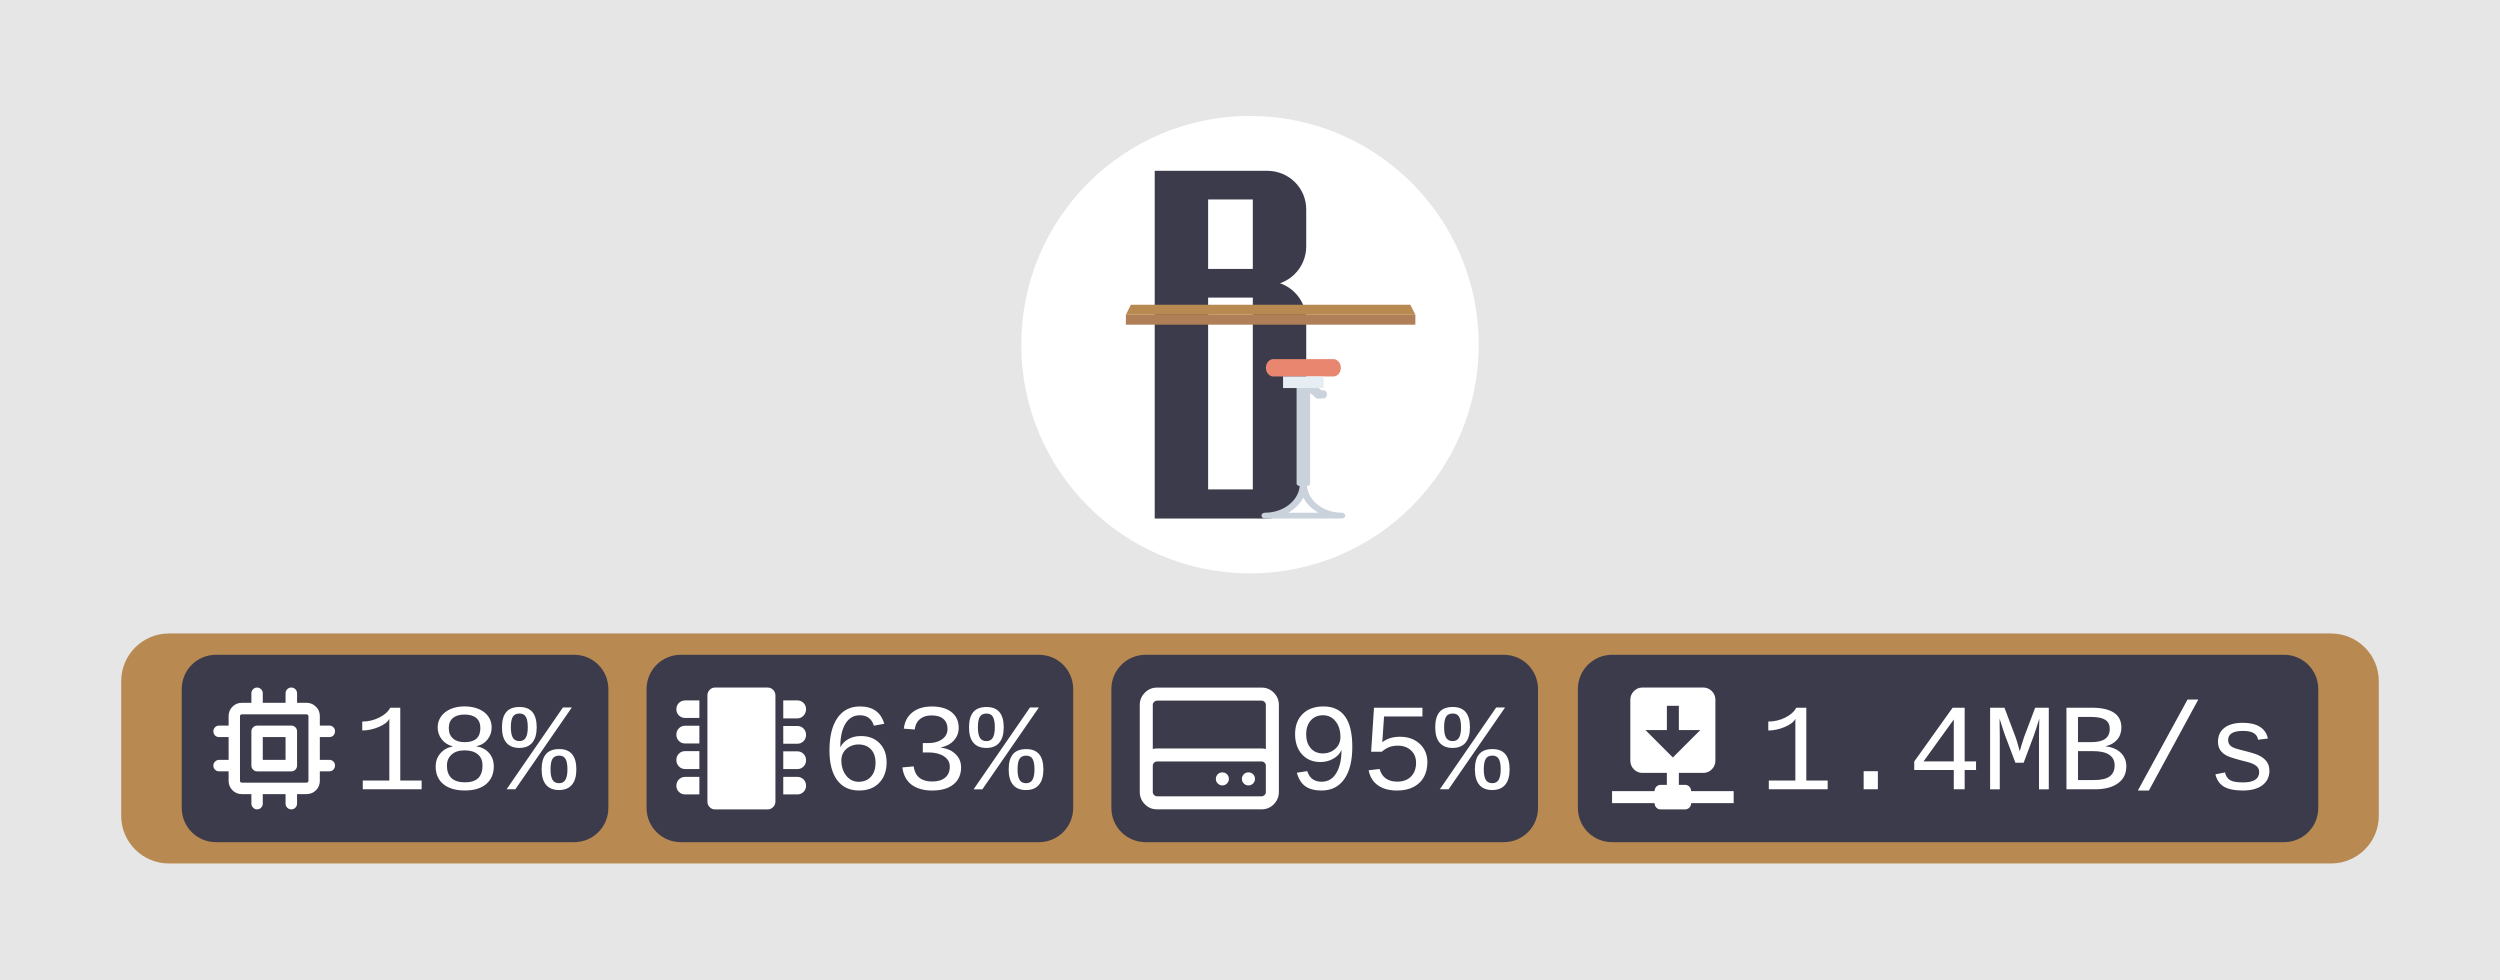
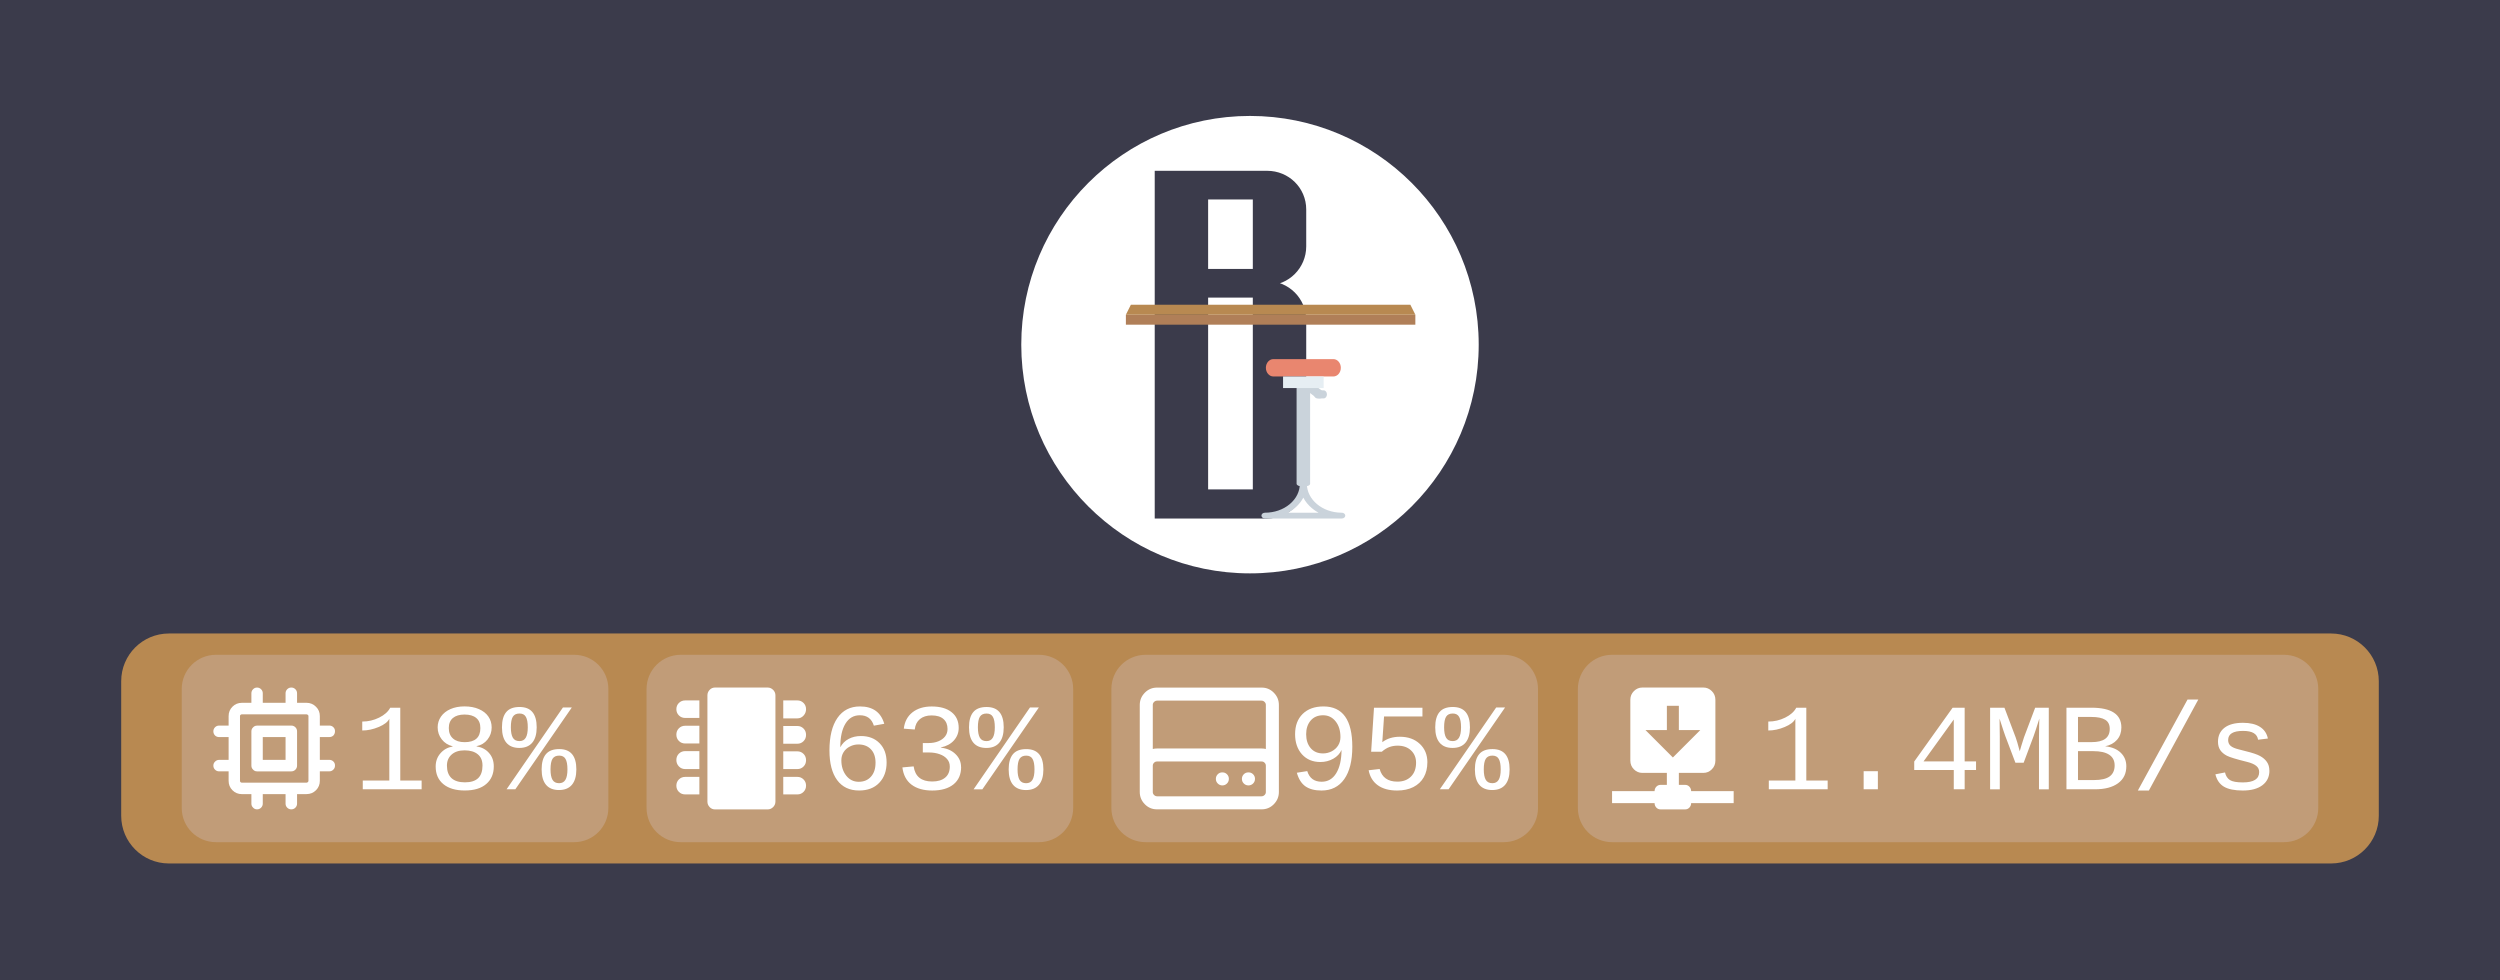
<svg xmlns="http://www.w3.org/2000/svg" width="485" height="190" viewBox="0 0 128.323 50.271" version="1.1" id="svg1" xml:space="preserve">
  <defs id="defs1">
    <rect x="114.104" y="51.25" width="539.577" height="635.308" id="rect15" />
  </defs>
  <g id="layer1" transform="translate(-48.09504,-84.64119)">
-     <rect style="opacity:1;fill:#e6e6e6;fill-opacity:1;fill-rule:evenodd;stroke:#3b3b4b;stroke-width:0.299;stroke-dasharray:none;stroke-opacity:1" id="rect4" width="133.028" height="55.858" x="45.424" y="81.462" />
+     <rect style="opacity:1;fill:#3b3b4b;fill-opacity:1;fill-rule:evenodd;stroke:#3b3b4b;stroke-width:0.299;stroke-dasharray:none;stroke-opacity:1" id="rect4" width="133.028" height="55.858" x="45.424" y="81.462" />
    <g id="g8" transform="translate(0,2.202141)">
      <circle style="fill:#ffffff;fill-opacity:1;fill-rule:evenodd;stroke-width:0.354" id="path7" cx="112.256" cy="100.13" r="11.74" />
      <g id="g1" transform="matrix(0.04002785,0,0,0.04002785,103.3239,89.88272)">
        <path style="font-size:192px;line-height:0.7;font-family:TALERO;-inkscape-font-specification:'TALERO, Normal';white-space:pre;fill:#3b3b4b;fill-rule:evenodd;stroke:#3b3b4b;stroke-width:2.135" d="m 162.104,116.146 h -24 V 20.146 h 24 z m 0,48 h -24 V 128.05 h 24 z m -24,-156.096 h -24 V 176.05 h 24 24 5.952 c 9.984,0 18.048,-7.872 18.048,-17.856 v -18.048 c 0,-9.984 -8.064,-18.048 -18.048,-18.048 h -6.144 6.144 c 9.984,0 18.048,-8.064 18.048,-18.048 V 26.098 c 0,-9.984 -8.064,-18.048 -18.048,-18.048 h -5.952 z" id="text15" transform="matrix(2.620681,0,0,-2.620681,-195.2575,497.2337)" aria-label="B" />
        <path style="fill:#cad3db;stroke-width:0.643" d="m 291.581,438.087 c -4.788,0 -8.674,-1.664 -8.674,-3.714 V 311.668 c 0,-2.054 3.886,-3.714 8.674,-3.714 4.788,0 8.674,1.66 8.674,3.714 v 122.706 c 0,2.05 -3.886,3.713 -8.674,3.713" id="path5" />
        <path style="fill:#cad3db;stroke-width:0.674" d="m 312.094,324.932 c -1.751,0 -3.501,-0.507 -4.834,-1.515 L 293.585,313.07 c -2.674,-2.023 -2.674,-5.292 0,-7.315 2.674,-2.023 6.995,-2.023 9.668,0 l 13.675,10.346 c 2.674,2.023 2.674,5.292 0,7.315 -1.334,1.009 -3.084,1.515 -4.834,1.515" id="path8" />
        <path style="fill:#cad3db;stroke-width:0.524" d="m 317.685,324.932 h -8.286 c -2.287,0 -4.143,-2.318 -4.143,-5.173 0,-2.856 1.856,-5.173 4.143,-5.173 h 8.286 c 2.287,0 4.143,2.318 4.143,5.173 0,2.856 -1.856,5.173 -4.143,5.173" id="path9" />
        <path style="fill:#cad3db;stroke-width:0.462" d="m 291.522,452.201 c -4.185,7.888 -11.027,14.587 -19.58,19.307 h 39.07 c -2.926,-1.615 -5.677,-3.483 -8.208,-5.585 -4.839,-4.007 -8.634,-8.656 -11.282,-13.721 z m 49.348,26.734 -97.885,-0.003 c -0.228,0.003 -0.461,0.003 -0.686,0.003 -2.478,0 -4.481,-1.664 -4.481,-3.714 0,-2.05 2.003,-3.714 4.481,-3.714 v -0.003 h 0.01 c 12.008,0 23.271,-3.873 31.713,-10.907 8.437,-7.03 13.083,-16.399 13.083,-26.385 0,-2.05 2.003,-3.714 4.481,-3.714 2.473,0 4.481,1.664 4.481,3.714 v 0.122 0.037 c 0,20.305 19.759,36.853 44.178,37.132 h 0.627 c 2.473,0 4.481,1.664 4.481,3.714 0,2.05 -2.007,3.714 -4.481,3.714 v 0.004 z" id="path10" />
        <path style="fill:#e9866f;stroke-width:0.391" d="m 330.034,296.812 h -76.902 c -5.309,0 -9.613,-4.987 -9.613,-11.141 0,-6.154 4.303,-11.141 9.613,-11.141 h 76.902 c 5.309,0 9.613,4.987 9.613,11.141 0,6.154 -4.303,11.141 -9.613,11.141" id="path11" />
        <polygon style="fill:#e6eef3" points="229.514,66.015 229.514,101.325 282.479,101.325 282.479,66.015 " id="polygon14" transform="matrix(0.9825456,0,0,0.4206724,40.04949,269.0411)" />
        <path d="M 428.8,217.6 H 70.4 64 v 12.8 h 371.2 v -12.8 z" style="fill:#b07f58;fill-opacity:1;fill-rule:evenodd;stroke-width:0.845" id="path3" />
        <path id="path4" style="fill:#b88951;fill-opacity:1;fill-rule:evenodd;stroke-width:0.83" d="M 70.4,204.8 64,217.6 h 6.4 358.4 6.4 l -6.4,-12.8 z" />
      </g>
      <rect style="fill:#b88951;fill-opacity:1;fill-rule:evenodd;stroke-width:0.377" id="rect1" width="115.881" height="11.804" x="54.316" y="114.956" ry="2.448" />
-       <path id="rect2" style="fill:#3b3b4b;fill-rule:evenodd;stroke-width:0.64" d="m 59.181,116.049 h 18.383 c 0.974,0 1.758,0.784 1.758,1.758 v 6.102 c 0,0.974 -0.784,1.758 -1.758,1.758 H 59.181 c -0.974,0 -1.758,-0.784 -1.758,-1.758 v -6.102 c 0,-0.974 0.784,-1.758 1.758,-1.758 z" />
-       <path id="rect2-2" style="fill:#3b3b4b;fill-rule:evenodd;stroke-width:0.64" d="m 83.04,116.049 h 18.383 c 0.974,0 1.758,0.784 1.758,1.758 v 6.102 c 0,0.974 -0.784,1.758 -1.758,1.758 H 83.04 c -0.974,0 -1.758,-0.784 -1.758,-1.758 v -6.102 c 0,-0.974 0.784,-1.758 1.758,-1.758 z" />
-       <path id="rect2-9" style="fill:#3b3b4b;fill-rule:evenodd;stroke-width:0.64" d="m 106.899,116.049 h 18.383 c 0.974,0 1.758,0.784 1.758,1.758 v 6.102 c 0,0.974 -0.784,1.758 -1.758,1.758 h -18.383 c -0.974,0 -1.758,-0.784 -1.758,-1.758 v -6.102 c 0,-0.974 0.784,-1.758 1.758,-1.758 z" />
-       <path id="rect2-24" style="fill:#3b3b4b;fill-rule:evenodd;stroke-width:0.843" d="m 130.844,116.049 h 34.488 c 0.974,0 1.758,0.784 1.758,1.758 v 6.102 c 0,0.974 -0.784,1.758 -1.758,1.758 h -34.488 c -0.974,0 -1.758,-0.784 -1.758,-1.758 v -6.102 c 0,-0.974 0.784,-1.758 1.758,-1.758 z" />
+       <path id="rect2" style="fill:#c19c78;fill-rule:evenodd;stroke-width:0.64;fill-opacity:1" d="m 59.181,116.049 h 18.383 c 0.974,0 1.758,0.784 1.758,1.758 v 6.102 c 0,0.974 -0.784,1.758 -1.758,1.758 H 59.181 c -0.974,0 -1.758,-0.784 -1.758,-1.758 v -6.102 c 0,-0.974 0.784,-1.758 1.758,-1.758 z" />
+       <path id="rect2-2" style="fill:#c19c78;fill-rule:evenodd;stroke-width:0.64;fill-opacity:1" d="m 83.04,116.049 h 18.383 c 0.974,0 1.758,0.784 1.758,1.758 v 6.102 c 0,0.974 -0.784,1.758 -1.758,1.758 H 83.04 c -0.974,0 -1.758,-0.784 -1.758,-1.758 v -6.102 c 0,-0.974 0.784,-1.758 1.758,-1.758 z" />
+       <path id="rect2-9" style="fill:#c19c78;fill-rule:evenodd;stroke-width:0.64;fill-opacity:1" d="m 106.899,116.049 h 18.383 c 0.974,0 1.758,0.784 1.758,1.758 v 6.102 c 0,0.974 -0.784,1.758 -1.758,1.758 h -18.383 c -0.974,0 -1.758,-0.784 -1.758,-1.758 v -6.102 c 0,-0.974 0.784,-1.758 1.758,-1.758 z" />
+       <path id="rect2-24" style="fill:#c19c78;fill-rule:evenodd;stroke-width:0.843;fill-opacity:1" d="m 130.844,116.049 h 34.488 c 0.974,0 1.758,0.784 1.758,1.758 v 6.102 c 0,0.974 -0.784,1.758 -1.758,1.758 h -34.488 c -0.974,0 -1.758,-0.784 -1.758,-1.758 v -6.102 c 0,-0.974 0.784,-1.758 1.758,-1.758 z" />
      <g id="g7" transform="translate(-0.04639478)">
-         <path style="font-size:10.416px;line-height:0.7;font-family:'Cousine Nerd Font Mono';-inkscape-font-specification:'Cousine Nerd Font Mono, Normal';fill:#ffffff;fill-rule:evenodd;stroke-width:0.13" d="m 61.629,118.025 v 0.488 h 1.17 v -0.488 q 0,-0.122 0.086,-0.209 0.086,-0.086 0.209,-0.086 0.122,0 0.209,0.086 0.086,0.086 0.086,0.209 v 0.488 h 0.483 q 0.285,0 0.488,0.203 0.198,0.193 0.198,0.478 v 0.488 h 0.488 q 0.122,0 0.209,0.086 0.086,0.086 0.081,0.209 0,0.122 -0.081,0.214 -0.086,0.081 -0.209,0.081 h -0.488 v 1.17 h 0.488 q 0.122,0 0.209,0.086 0.086,0.086 0.081,0.209 0,0.122 -0.081,0.203 -0.086,0.091 -0.209,0.091 h -0.488 v 0.488 q 0,0.285 -0.198,0.483 -0.198,0.198 -0.488,0.198 H 63.389 v 0.488 q 0,0.122 -0.086,0.209 -0.086,0.086 -0.209,0.086 -0.122,0 -0.209,-0.086 -0.086,-0.086 -0.086,-0.209 v -0.488 h -1.17 v 0.488 q 0,0.122 -0.086,0.209 -0.086,0.086 -0.209,0.086 -0.122,0 -0.203,-0.091 -0.086,-0.081 -0.086,-0.203 v -0.488 h -0.488 q -0.285,0 -0.483,-0.198 -0.198,-0.198 -0.198,-0.483 v -0.488 h -0.488 q -0.122,0 -0.209,-0.086 -0.086,-0.086 -0.086,-0.209 0,-0.122 0.086,-0.203 0.086,-0.091 0.209,-0.091 h 0.488 v -1.17 h -0.488 q -0.122,0 -0.209,-0.081 -0.086,-0.091 -0.086,-0.214 0,-0.122 0.086,-0.209 0.086,-0.086 0.209,-0.086 h 0.488 v -0.488 q 0,-0.285 0.198,-0.483 0.198,-0.198 0.483,-0.198 h 0.488 v -0.488 q 0,-0.122 0.086,-0.209 0.086,-0.086 0.203,-0.086 0.122,0 0.209,0.086 0.086,0.086 0.086,0.209 z m 2.243,4.588 q 0.041,0 0.071,-0.03 0.031,-0.03 0.031,-0.061 v -3.326 q 0,-0.041 -0.031,-0.061 -0.031,-0.03 -0.071,-0.03 h -3.316 q -0.041,0 -0.071,0.03 -0.031,0.03 -0.025,0.061 v 3.326 q 0,0.041 0.025,0.061 0.031,0.03 0.071,0.03 z m -2.538,-2.93 h 1.76 q 0.122,0 0.209,0.086 0.086,0.086 0.086,0.209 v 1.76 q 0,0.122 -0.086,0.209 -0.086,0.086 -0.209,0.086 h -1.76 q -0.122,0 -0.203,-0.091 -0.086,-0.081 -0.086,-0.203 v -1.76 q 0,-0.122 0.086,-0.203 0.081,-0.091 0.203,-0.091 z m 0.295,1.76 h 1.17 v -1.17 h -1.17 z" id="text4" aria-label="" />
-         <path d="m 66.762,122.953 v -0.45 h 1.363 v -3.17 q -0.115,0.242 -0.546,0.422 -0.428,0.18 -0.844,0.18 v -0.459 q 0.459,0 0.866,-0.202 0.41,-0.202 0.571,-0.509 h 0.515 v 3.738 h 1.096 v 0.45 z m 6.725,-1.174 q 0,0.571 -0.388,0.903 -0.385,0.332 -1.102,0.332 -0.702,0 -1.099,-0.326 -0.394,-0.326 -0.394,-0.903 0,-0.4 0.245,-0.68 0.245,-0.283 0.627,-0.348 v -0.012 q -0.348,-0.084 -0.559,-0.354 -0.211,-0.27 -0.211,-0.618 0,-0.304 0.171,-0.553 0.174,-0.248 0.487,-0.385 0.314,-0.137 0.72,-0.137 0.425,0 0.742,0.14 0.317,0.137 0.484,0.382 0.168,0.245 0.168,0.559 0,0.351 -0.214,0.621 -0.214,0.27 -0.562,0.338 v 0.012 q 0.404,0.065 0.643,0.342 0.242,0.273 0.242,0.686 z m -0.689,-1.968 q 0,-0.345 -0.211,-0.518 -0.208,-0.177 -0.602,-0.177 -0.382,0 -0.596,0.177 -0.211,0.177 -0.211,0.518 0,0.345 0.214,0.534 0.214,0.189 0.599,0.189 0.807,0 0.807,-0.723 z m 0.109,1.916 q 0,-0.373 -0.242,-0.571 -0.242,-0.202 -0.68,-0.202 -0.422,0 -0.664,0.217 -0.239,0.214 -0.239,0.568 0,0.419 0.233,0.64 0.236,0.217 0.689,0.217 0.456,0 0.68,-0.214 0.224,-0.214 0.224,-0.655 z m 1.686,1.226 h -0.45 l 2.894,-4.201 h 0.456 z m 0.217,-4.225 q 0.879,0 0.879,1.043 0,0.518 -0.227,0.789 -0.227,0.27 -0.664,0.27 -0.438,0 -0.664,-0.267 -0.227,-0.267 -0.227,-0.792 0,-0.518 0.217,-0.779 0.217,-0.264 0.686,-0.264 z m 0.422,1.043 q 0,-0.369 -0.099,-0.537 -0.096,-0.171 -0.326,-0.171 -0.239,0 -0.342,0.165 -0.102,0.165 -0.102,0.543 0,0.36 0.102,0.534 0.102,0.174 0.338,0.174 0.22,0 0.323,-0.171 0.106,-0.174 0.106,-0.537 z m 1.614,1.118 q 0.879,0 0.879,1.043 0,0.518 -0.227,0.789 -0.227,0.27 -0.664,0.27 -0.438,0 -0.664,-0.267 -0.227,-0.267 -0.227,-0.792 0,-0.518 0.217,-0.779 0.217,-0.264 0.686,-0.264 z m 0.422,1.043 q 0,-0.369 -0.099,-0.537 -0.096,-0.171 -0.326,-0.171 -0.239,0 -0.342,0.165 -0.102,0.165 -0.102,0.543 0,0.36 0.102,0.534 0.102,0.174 0.338,0.174 0.22,0 0.323,-0.171 0.106,-0.174 0.106,-0.537 z" id="text6" style="font-size:6.358px;line-height:0.7;font-family:'Cousine Nerd Font Mono';-inkscape-font-specification:'Cousine Nerd Font Mono, Normal';fill:#ffffff;fill-rule:evenodd;stroke-width:0.155" aria-label="18%" />
+         <path style="font-size:10.416px;line-height:0.7;font-family:'Cousine Nerd Font Mono';-inkscape-font-specification:'Cousine Nerd Font Mono, Normal';fill:#ffffff;fill-rule:evenodd;stroke-width:0.13;fill-opacity:1" d="m 61.629,118.025 v 0.488 h 1.17 v -0.488 q 0,-0.122 0.086,-0.209 0.086,-0.086 0.209,-0.086 0.122,0 0.209,0.086 0.086,0.086 0.086,0.209 v 0.488 h 0.483 q 0.285,0 0.488,0.203 0.198,0.193 0.198,0.478 v 0.488 h 0.488 q 0.122,0 0.209,0.086 0.086,0.086 0.081,0.209 0,0.122 -0.081,0.214 -0.086,0.081 -0.209,0.081 h -0.488 v 1.17 h 0.488 q 0.122,0 0.209,0.086 0.086,0.086 0.081,0.209 0,0.122 -0.081,0.203 -0.086,0.091 -0.209,0.091 h -0.488 v 0.488 q 0,0.285 -0.198,0.483 -0.198,0.198 -0.488,0.198 H 63.389 v 0.488 q 0,0.122 -0.086,0.209 -0.086,0.086 -0.209,0.086 -0.122,0 -0.209,-0.086 -0.086,-0.086 -0.086,-0.209 v -0.488 h -1.17 v 0.488 q 0,0.122 -0.086,0.209 -0.086,0.086 -0.209,0.086 -0.122,0 -0.203,-0.091 -0.086,-0.081 -0.086,-0.203 v -0.488 h -0.488 q -0.285,0 -0.483,-0.198 -0.198,-0.198 -0.198,-0.483 v -0.488 h -0.488 q -0.122,0 -0.209,-0.086 -0.086,-0.086 -0.086,-0.209 0,-0.122 0.086,-0.203 0.086,-0.091 0.209,-0.091 h 0.488 v -1.17 h -0.488 q -0.122,0 -0.209,-0.081 -0.086,-0.091 -0.086,-0.214 0,-0.122 0.086,-0.209 0.086,-0.086 0.209,-0.086 h 0.488 v -0.488 q 0,-0.285 0.198,-0.483 0.198,-0.198 0.483,-0.198 h 0.488 v -0.488 q 0,-0.122 0.086,-0.209 0.086,-0.086 0.203,-0.086 0.122,0 0.209,0.086 0.086,0.086 0.086,0.209 z m 2.243,4.588 q 0.041,0 0.071,-0.03 0.031,-0.03 0.031,-0.061 v -3.326 q 0,-0.041 -0.031,-0.061 -0.031,-0.03 -0.071,-0.03 h -3.316 q -0.041,0 -0.071,0.03 -0.031,0.03 -0.025,0.061 v 3.326 q 0,0.041 0.025,0.061 0.031,0.03 0.071,0.03 z m -2.538,-2.93 h 1.76 q 0.122,0 0.209,0.086 0.086,0.086 0.086,0.209 v 1.76 q 0,0.122 -0.086,0.209 -0.086,0.086 -0.209,0.086 h -1.76 q -0.122,0 -0.203,-0.091 -0.086,-0.081 -0.086,-0.203 v -1.76 q 0,-0.122 0.086,-0.203 0.081,-0.091 0.203,-0.091 z m 0.295,1.76 h 1.17 v -1.17 h -1.17 z" id="text4" aria-label="" />
+         <path d="m 66.762,122.953 v -0.45 h 1.363 v -3.17 q -0.115,0.242 -0.546,0.422 -0.428,0.18 -0.844,0.18 v -0.459 q 0.459,0 0.866,-0.202 0.41,-0.202 0.571,-0.509 h 0.515 v 3.738 h 1.096 v 0.45 z m 6.725,-1.174 q 0,0.571 -0.388,0.903 -0.385,0.332 -1.102,0.332 -0.702,0 -1.099,-0.326 -0.394,-0.326 -0.394,-0.903 0,-0.4 0.245,-0.68 0.245,-0.283 0.627,-0.348 v -0.012 q -0.348,-0.084 -0.559,-0.354 -0.211,-0.27 -0.211,-0.618 0,-0.304 0.171,-0.553 0.174,-0.248 0.487,-0.385 0.314,-0.137 0.72,-0.137 0.425,0 0.742,0.14 0.317,0.137 0.484,0.382 0.168,0.245 0.168,0.559 0,0.351 -0.214,0.621 -0.214,0.27 -0.562,0.338 v 0.012 q 0.404,0.065 0.643,0.342 0.242,0.273 0.242,0.686 z m -0.689,-1.968 q 0,-0.345 -0.211,-0.518 -0.208,-0.177 -0.602,-0.177 -0.382,0 -0.596,0.177 -0.211,0.177 -0.211,0.518 0,0.345 0.214,0.534 0.214,0.189 0.599,0.189 0.807,0 0.807,-0.723 z m 0.109,1.916 q 0,-0.373 -0.242,-0.571 -0.242,-0.202 -0.68,-0.202 -0.422,0 -0.664,0.217 -0.239,0.214 -0.239,0.568 0,0.419 0.233,0.64 0.236,0.217 0.689,0.217 0.456,0 0.68,-0.214 0.224,-0.214 0.224,-0.655 z m 1.686,1.226 h -0.45 l 2.894,-4.201 h 0.456 z m 0.217,-4.225 q 0.879,0 0.879,1.043 0,0.518 -0.227,0.789 -0.227,0.27 -0.664,0.27 -0.438,0 -0.664,-0.267 -0.227,-0.267 -0.227,-0.792 0,-0.518 0.217,-0.779 0.217,-0.264 0.686,-0.264 z m 0.422,1.043 q 0,-0.369 -0.099,-0.537 -0.096,-0.171 -0.326,-0.171 -0.239,0 -0.342,0.165 -0.102,0.165 -0.102,0.543 0,0.36 0.102,0.534 0.102,0.174 0.338,0.174 0.22,0 0.323,-0.171 0.106,-0.174 0.106,-0.537 z m 1.614,1.118 q 0.879,0 0.879,1.043 0,0.518 -0.227,0.789 -0.227,0.27 -0.664,0.27 -0.438,0 -0.664,-0.267 -0.227,-0.267 -0.227,-0.792 0,-0.518 0.217,-0.779 0.217,-0.264 0.686,-0.264 z m 0.422,1.043 q 0,-0.369 -0.099,-0.537 -0.096,-0.171 -0.326,-0.171 -0.239,0 -0.342,0.165 -0.102,0.165 -0.102,0.543 0,0.36 0.102,0.534 0.102,0.174 0.338,0.174 0.22,0 0.323,-0.171 0.106,-0.174 0.106,-0.537 z" id="text6" style="font-size:6.358px;line-height:0.7;font-family:'Cousine Nerd Font Mono';-inkscape-font-specification:'Cousine Nerd Font Mono, Normal';fill:#ffffff;fill-rule:evenodd;stroke-width:0.155;fill-opacity:1" aria-label="18%" />
      </g>
      <g id="g7-8" transform="translate(23.92717)">
-         <path d="m 65.412,119.172 q 0.13,-0.141 0.13,-0.331 0,-0.19 -0.13,-0.32 -0.13,-0.13 -0.314,-0.13 h -0.726 v 0.922 h 0.726 q 0.184,0 0.314,-0.141 z m -0.314,0.531 h -0.726 v 0.911 h 0.726 q 0.184,0 0.314,-0.13 0.13,-0.13 0.13,-0.325 0,-0.195 -0.13,-0.325 -0.13,-0.13 -0.314,-0.13 z m 0,1.301 h -0.726 v 0.911 h 0.726 q 0.184,0 0.314,-0.13 0.13,-0.13 0.13,-0.325 0,-0.195 -0.13,-0.325 -0.13,-0.13 -0.314,-0.13 z m 0,1.312 h -0.726 v 0.9 h 0.726 q 0.184,0 0.314,-0.13 0.13,-0.13 0.13,-0.32 0,-0.19 -0.13,-0.32 -0.13,-0.13 -0.314,-0.13 z m -6.083,-3.795 q -0.13,0.13 -0.13,0.32 0,0.19 0.13,0.32 0.13,0.13 0.325,0.13 h 0.726 v -0.9 H 59.341 q -0.195,0 -0.325,0.13 z m 0,1.301 q -0.13,0.13 -0.13,0.325 0,0.195 0.13,0.325 0.13,0.13 0.325,0.13 h 0.726 v -0.911 H 59.341 q -0.195,0 -0.325,0.13 z m 0,1.301 q -0.13,0.13 -0.13,0.325 0,0.195 0.13,0.331 0.13,0.136 0.325,0.136 h 0.726 v -0.922 H 59.341 q -0.195,0 -0.325,0.13 z m 0,1.323 q -0.13,0.13 -0.13,0.32 0,0.19 0.13,0.32 0.13,0.13 0.325,0.13 h 0.726 v -0.9 H 59.341 q -0.195,0 -0.325,0.13 z m 4.554,-4.716 h -2.7 q -0.163,0 -0.276,0.119 -0.114,0.119 -0.114,0.282 v 5.454 q 0,0.163 0.114,0.282 0.114,0.119 0.276,0.119 h 2.7 q 0.163,0 0.282,-0.119 0.119,-0.119 0.119,-0.282 v -5.454 q 0,-0.163 -0.119,-0.282 -0.119,-0.119 -0.282,-0.119 z" id="text4-0" style="font-size:11.102px;line-height:0.7;font-family:'Cousine Nerd Font Mono';-inkscape-font-specification:'Cousine Nerd Font Mono, Normal';fill:#ffffff;fill-rule:evenodd;stroke-width:0.139" aria-label="" />
-         <path d="m 69.677,121.569 q 0,0.658 -0.379,1.052 -0.376,0.394 -1.034,0.394 -0.733,0 -1.127,-0.534 -0.394,-0.537 -0.394,-1.521 0,-1.08 0.41,-1.67 0.41,-0.59 1.155,-0.59 0.99,0 1.248,0.891 l -0.534,0.096 q -0.165,-0.534 -0.72,-0.534 -0.475,0 -0.739,0.432 -0.264,0.432 -0.264,1.211 0.152,-0.283 0.428,-0.428 0.276,-0.149 0.633,-0.149 0.596,0 0.956,0.369 0.36,0.366 0.36,0.981 z m -0.568,0.025 q 0,-0.447 -0.239,-0.695 -0.236,-0.248 -0.643,-0.248 -0.23,0 -0.435,0.106 -0.205,0.102 -0.323,0.289 -0.115,0.183 -0.115,0.416 0,0.472 0.248,0.789 0.251,0.317 0.643,0.317 0.394,0 0.627,-0.261 0.236,-0.261 0.236,-0.711 z m 4.393,0.211 q 0,0.577 -0.391,0.894 -0.391,0.317 -1.093,0.317 -0.664,0 -1.062,-0.301 -0.397,-0.301 -0.469,-0.885 l 0.577,-0.053 q 0.112,0.776 0.953,0.776 0.422,0 0.661,-0.196 0.242,-0.196 0.242,-0.571 0,-0.233 -0.143,-0.391 -0.14,-0.161 -0.382,-0.245 -0.242,-0.087 -0.543,-0.087 h -0.317 v -0.484 h 0.304 q 0.267,0 0.487,-0.087 0.224,-0.09 0.351,-0.251 0.127,-0.161 0.127,-0.382 0,-0.329 -0.208,-0.512 -0.205,-0.186 -0.612,-0.186 -0.369,0 -0.599,0.189 -0.227,0.189 -0.264,0.534 l -0.562,-0.043 q 0.062,-0.537 0.444,-0.838 0.385,-0.301 0.987,-0.301 0.658,0 1.021,0.292 0.366,0.289 0.366,0.807 0,0.369 -0.245,0.643 -0.245,0.273 -0.671,0.36 v 0.012 q 0.469,0.053 0.751,0.329 0.286,0.276 0.286,0.661 z m 1.09,1.149 h -0.45 l 2.894,-4.201 h 0.456 z m 0.217,-4.225 q 0.879,0 0.879,1.043 0,0.518 -0.227,0.789 -0.227,0.27 -0.664,0.27 -0.438,0 -0.664,-0.267 -0.227,-0.267 -0.227,-0.792 0,-0.518 0.217,-0.779 0.217,-0.264 0.686,-0.264 z m 0.422,1.043 q 0,-0.369 -0.099,-0.537 -0.096,-0.171 -0.326,-0.171 -0.239,0 -0.342,0.165 -0.102,0.165 -0.102,0.543 0,0.36 0.102,0.534 0.102,0.174 0.338,0.174 0.22,0 0.323,-0.171 0.106,-0.174 0.106,-0.537 z m 1.614,1.118 q 0.879,0 0.879,1.043 0,0.518 -0.227,0.789 -0.227,0.27 -0.664,0.27 -0.438,0 -0.664,-0.267 -0.227,-0.267 -0.227,-0.792 0,-0.518 0.217,-0.779 0.217,-0.264 0.686,-0.264 z m 0.422,1.043 q 0,-0.369 -0.099,-0.537 -0.096,-0.171 -0.326,-0.171 -0.239,0 -0.342,0.165 -0.102,0.165 -0.102,0.543 0,0.36 0.102,0.534 0.102,0.174 0.338,0.174 0.22,0 0.323,-0.171 0.106,-0.174 0.106,-0.537 z" id="text6-0" style="font-size:6.358px;line-height:0.7;font-family:'Cousine Nerd Font Mono';-inkscape-font-specification:'Cousine Nerd Font Mono, Normal';fill:#ffffff;fill-rule:evenodd;stroke-width:0.155" aria-label="63%" />
+         <path d="m 65.412,119.172 q 0.13,-0.141 0.13,-0.331 0,-0.19 -0.13,-0.32 -0.13,-0.13 -0.314,-0.13 h -0.726 v 0.922 h 0.726 q 0.184,0 0.314,-0.141 z m -0.314,0.531 h -0.726 v 0.911 h 0.726 q 0.184,0 0.314,-0.13 0.13,-0.13 0.13,-0.325 0,-0.195 -0.13,-0.325 -0.13,-0.13 -0.314,-0.13 z m 0,1.301 h -0.726 v 0.911 h 0.726 q 0.184,0 0.314,-0.13 0.13,-0.13 0.13,-0.325 0,-0.195 -0.13,-0.325 -0.13,-0.13 -0.314,-0.13 z m 0,1.312 h -0.726 v 0.9 h 0.726 q 0.184,0 0.314,-0.13 0.13,-0.13 0.13,-0.32 0,-0.19 -0.13,-0.32 -0.13,-0.13 -0.314,-0.13 z m -6.083,-3.795 q -0.13,0.13 -0.13,0.32 0,0.19 0.13,0.32 0.13,0.13 0.325,0.13 h 0.726 v -0.9 H 59.341 q -0.195,0 -0.325,0.13 z m 0,1.301 q -0.13,0.13 -0.13,0.325 0,0.195 0.13,0.325 0.13,0.13 0.325,0.13 h 0.726 v -0.911 H 59.341 q -0.195,0 -0.325,0.13 z m 0,1.301 q -0.13,0.13 -0.13,0.325 0,0.195 0.13,0.331 0.13,0.136 0.325,0.136 h 0.726 v -0.922 H 59.341 q -0.195,0 -0.325,0.13 z m 0,1.323 q -0.13,0.13 -0.13,0.32 0,0.19 0.13,0.32 0.13,0.13 0.325,0.13 h 0.726 v -0.9 H 59.341 q -0.195,0 -0.325,0.13 z m 4.554,-4.716 h -2.7 q -0.163,0 -0.276,0.119 -0.114,0.119 -0.114,0.282 v 5.454 q 0,0.163 0.114,0.282 0.114,0.119 0.276,0.119 h 2.7 q 0.163,0 0.282,-0.119 0.119,-0.119 0.119,-0.282 v -5.454 q 0,-0.163 -0.119,-0.282 -0.119,-0.119 -0.282,-0.119 z" id="text4-0" style="font-size:11.102px;line-height:0.7;font-family:'Cousine Nerd Font Mono';-inkscape-font-specification:'Cousine Nerd Font Mono, Normal';fill:#ffffff;fill-rule:evenodd;stroke-width:0.139;fill-opacity:1" aria-label="" />
+         <path d="m 69.677,121.569 q 0,0.658 -0.379,1.052 -0.376,0.394 -1.034,0.394 -0.733,0 -1.127,-0.534 -0.394,-0.537 -0.394,-1.521 0,-1.08 0.41,-1.67 0.41,-0.59 1.155,-0.59 0.99,0 1.248,0.891 l -0.534,0.096 q -0.165,-0.534 -0.72,-0.534 -0.475,0 -0.739,0.432 -0.264,0.432 -0.264,1.211 0.152,-0.283 0.428,-0.428 0.276,-0.149 0.633,-0.149 0.596,0 0.956,0.369 0.36,0.366 0.36,0.981 z m -0.568,0.025 q 0,-0.447 -0.239,-0.695 -0.236,-0.248 -0.643,-0.248 -0.23,0 -0.435,0.106 -0.205,0.102 -0.323,0.289 -0.115,0.183 -0.115,0.416 0,0.472 0.248,0.789 0.251,0.317 0.643,0.317 0.394,0 0.627,-0.261 0.236,-0.261 0.236,-0.711 z m 4.393,0.211 q 0,0.577 -0.391,0.894 -0.391,0.317 -1.093,0.317 -0.664,0 -1.062,-0.301 -0.397,-0.301 -0.469,-0.885 l 0.577,-0.053 q 0.112,0.776 0.953,0.776 0.422,0 0.661,-0.196 0.242,-0.196 0.242,-0.571 0,-0.233 -0.143,-0.391 -0.14,-0.161 -0.382,-0.245 -0.242,-0.087 -0.543,-0.087 h -0.317 v -0.484 h 0.304 q 0.267,0 0.487,-0.087 0.224,-0.09 0.351,-0.251 0.127,-0.161 0.127,-0.382 0,-0.329 -0.208,-0.512 -0.205,-0.186 -0.612,-0.186 -0.369,0 -0.599,0.189 -0.227,0.189 -0.264,0.534 l -0.562,-0.043 q 0.062,-0.537 0.444,-0.838 0.385,-0.301 0.987,-0.301 0.658,0 1.021,0.292 0.366,0.289 0.366,0.807 0,0.369 -0.245,0.643 -0.245,0.273 -0.671,0.36 v 0.012 q 0.469,0.053 0.751,0.329 0.286,0.276 0.286,0.661 z m 1.09,1.149 h -0.45 l 2.894,-4.201 h 0.456 z m 0.217,-4.225 q 0.879,0 0.879,1.043 0,0.518 -0.227,0.789 -0.227,0.27 -0.664,0.27 -0.438,0 -0.664,-0.267 -0.227,-0.267 -0.227,-0.792 0,-0.518 0.217,-0.779 0.217,-0.264 0.686,-0.264 z m 0.422,1.043 q 0,-0.369 -0.099,-0.537 -0.096,-0.171 -0.326,-0.171 -0.239,0 -0.342,0.165 -0.102,0.165 -0.102,0.543 0,0.36 0.102,0.534 0.102,0.174 0.338,0.174 0.22,0 0.323,-0.171 0.106,-0.174 0.106,-0.537 z m 1.614,1.118 q 0.879,0 0.879,1.043 0,0.518 -0.227,0.789 -0.227,0.27 -0.664,0.27 -0.438,0 -0.664,-0.267 -0.227,-0.267 -0.227,-0.792 0,-0.518 0.217,-0.779 0.217,-0.264 0.686,-0.264 z m 0.422,1.043 q 0,-0.369 -0.099,-0.537 -0.096,-0.171 -0.326,-0.171 -0.239,0 -0.342,0.165 -0.102,0.165 -0.102,0.543 0,0.36 0.102,0.534 0.102,0.174 0.338,0.174 0.22,0 0.323,-0.171 0.106,-0.174 0.106,-0.537 z" id="text6-0" style="font-size:6.358px;line-height:0.7;font-family:'Cousine Nerd Font Mono';-inkscape-font-specification:'Cousine Nerd Font Mono, Normal';fill:#ffffff;fill-rule:evenodd;stroke-width:0.155;fill-opacity:1" aria-label="63%" />
      </g>
      <g id="g7-5" transform="translate(47.85905)">
-         <path d="m 59.631,118.402 q -0.091,0 -0.159,0.068 -0.068,0.068 -0.064,0.155 v 2.259 q 0.102,-0.026 0.223,-0.026 h 5.357 q 0.121,0 0.223,0.026 v -2.259 q 0.004,-0.087 -0.064,-0.155 -0.068,-0.068 -0.159,-0.068 z m -0.223,3.347 v 1.341 q -0.004,0.087 0.064,0.155 0.068,0.068 0.159,0.068 h 5.357 q 0.091,0 0.159,-0.068 0.068,-0.068 0.064,-0.155 v -1.341 q 0.004,-0.091 -0.064,-0.159 -0.068,-0.068 -0.159,-0.064 h -5.357 q -0.091,-0.004 -0.159,0.064 -0.068,0.068 -0.064,0.159 z m -0.669,0 v -3.124 q 0,-0.366 0.261,-0.631 0.261,-0.264 0.631,-0.261 h 5.357 q 0.37,-0.004 0.631,0.261 0.261,0.264 0.261,0.631 v 3.124 1.341 q 0,0.366 -0.261,0.631 -0.261,0.264 -0.631,0.261 h -5.357 q -0.37,0.004 -0.631,-0.261 -0.261,-0.264 -0.261,-0.631 z m 4.004,0.907 q -0.098,-0.098 -0.098,-0.238 0,-0.14 0.098,-0.238 0.098,-0.098 0.234,-0.094 0.14,-0.004 0.238,0.094 0.098,0.098 0.098,0.238 0,0.14 -0.098,0.238 -0.098,0.098 -0.238,0.098 -0.136,0 -0.234,-0.098 z m 1.575,-0.57 q 0.14,-0.004 0.238,0.094 0.098,0.098 0.098,0.238 0,0.14 -0.098,0.238 -0.098,0.098 -0.238,0.098 -0.14,0 -0.238,-0.098 -0.098,-0.098 -0.098,-0.238 0,-0.14 0.098,-0.238 0.098,-0.098 0.238,-0.094 z" id="text4-06" style="font-size:7.737px;line-height:0.7;font-family:Sans;-inkscape-font-specification:'Sans, Normal';fill:#ffffff;fill-rule:evenodd;stroke-width:0.097" aria-label="" />
-         <path d="m 69.649,120.771 q 0,1.074 -0.413,1.661 -0.413,0.584 -1.17,0.584 -0.512,0 -0.823,-0.214 -0.307,-0.217 -0.441,-0.699 l 0.534,-0.084 q 0.168,0.546 0.739,0.546 0.478,0 0.745,-0.432 0.27,-0.435 0.276,-1.198 -0.124,0.279 -0.425,0.45 -0.301,0.168 -0.661,0.168 -0.587,0 -0.944,-0.394 -0.354,-0.397 -0.354,-1.034 0,-0.658 0.388,-1.04 0.391,-0.385 1.068,-0.385 1.481,0 1.481,2.071 z M 69.04,120.277 q 0,-0.5 -0.248,-0.81 -0.248,-0.314 -0.643,-0.314 -0.404,0 -0.636,0.27 -0.233,0.27 -0.233,0.702 0,0.444 0.233,0.717 0.233,0.27 0.63,0.27 0.236,0 0.444,-0.106 0.211,-0.109 0.332,-0.298 0.121,-0.192 0.121,-0.432 z m 4.461,1.298 q 0,0.432 -0.183,0.758 -0.183,0.326 -0.537,0.506 -0.351,0.177 -0.832,0.177 -0.612,0 -0.987,-0.267 -0.376,-0.267 -0.475,-0.773 l 0.565,-0.065 q 0.177,0.649 0.91,0.649 0.438,0 0.699,-0.261 0.261,-0.261 0.261,-0.711 0,-0.385 -0.258,-0.63 -0.258,-0.245 -0.689,-0.245 -0.227,0 -0.422,0.071 -0.196,0.071 -0.391,0.242 h -0.546 l 0.146,-2.26 h 2.487 v 0.45 h -1.971 l -0.09,1.319 q 0.363,-0.279 0.903,-0.279 0.633,0 1.021,0.366 0.391,0.363 0.391,0.953 z m 1.09,1.378 h -0.45 l 2.894,-4.201 h 0.456 z m 0.217,-4.225 q 0.879,0 0.879,1.043 0,0.518 -0.227,0.789 -0.227,0.27 -0.664,0.27 -0.438,0 -0.664,-0.267 -0.227,-0.267 -0.227,-0.792 0,-0.518 0.217,-0.779 0.217,-0.264 0.686,-0.264 z m 0.422,1.043 q 0,-0.369 -0.099,-0.537 -0.096,-0.171 -0.326,-0.171 -0.239,0 -0.342,0.165 -0.102,0.165 -0.102,0.543 0,0.36 0.102,0.534 0.102,0.174 0.338,0.174 0.22,0 0.323,-0.171 0.106,-0.174 0.106,-0.537 z m 1.614,1.118 q 0.879,0 0.879,1.043 0,0.518 -0.227,0.789 -0.227,0.27 -0.664,0.27 -0.438,0 -0.664,-0.267 -0.227,-0.267 -0.227,-0.792 0,-0.518 0.217,-0.779 0.217,-0.264 0.686,-0.264 z m 0.422,1.043 q 0,-0.369 -0.099,-0.537 -0.096,-0.171 -0.326,-0.171 -0.239,0 -0.342,0.165 -0.102,0.165 -0.102,0.543 0,0.36 0.102,0.534 0.102,0.174 0.338,0.174 0.22,0 0.323,-0.171 0.106,-0.174 0.106,-0.537 z" id="text6-2" style="font-size:6.358px;line-height:0.7;font-family:'Cousine Nerd Font Mono';-inkscape-font-specification:'Cousine Nerd Font Mono, Normal';fill:#ffffff;fill-rule:evenodd;stroke-width:0.155" aria-label="95%" />
+         <path d="m 59.631,118.402 q -0.091,0 -0.159,0.068 -0.068,0.068 -0.064,0.155 v 2.259 q 0.102,-0.026 0.223,-0.026 h 5.357 q 0.121,0 0.223,0.026 v -2.259 q 0.004,-0.087 -0.064,-0.155 -0.068,-0.068 -0.159,-0.068 z m -0.223,3.347 v 1.341 q -0.004,0.087 0.064,0.155 0.068,0.068 0.159,0.068 h 5.357 q 0.091,0 0.159,-0.068 0.068,-0.068 0.064,-0.155 v -1.341 q 0.004,-0.091 -0.064,-0.159 -0.068,-0.068 -0.159,-0.064 h -5.357 q -0.091,-0.004 -0.159,0.064 -0.068,0.068 -0.064,0.159 z m -0.669,0 v -3.124 q 0,-0.366 0.261,-0.631 0.261,-0.264 0.631,-0.261 h 5.357 q 0.37,-0.004 0.631,0.261 0.261,0.264 0.261,0.631 v 3.124 1.341 q 0,0.366 -0.261,0.631 -0.261,0.264 -0.631,0.261 h -5.357 q -0.37,0.004 -0.631,-0.261 -0.261,-0.264 -0.261,-0.631 z m 4.004,0.907 q -0.098,-0.098 -0.098,-0.238 0,-0.14 0.098,-0.238 0.098,-0.098 0.234,-0.094 0.14,-0.004 0.238,0.094 0.098,0.098 0.098,0.238 0,0.14 -0.098,0.238 -0.098,0.098 -0.238,0.098 -0.136,0 -0.234,-0.098 z m 1.575,-0.57 q 0.14,-0.004 0.238,0.094 0.098,0.098 0.098,0.238 0,0.14 -0.098,0.238 -0.098,0.098 -0.238,0.098 -0.14,0 -0.238,-0.098 -0.098,-0.098 -0.098,-0.238 0,-0.14 0.098,-0.238 0.098,-0.098 0.238,-0.094 z" id="text4-06" style="font-size:7.737px;line-height:0.7;font-family:Sans;-inkscape-font-specification:'Sans, Normal';fill:#ffffff;fill-rule:evenodd;stroke-width:0.097;fill-opacity:1" aria-label="" />
+         <path d="m 69.649,120.771 q 0,1.074 -0.413,1.661 -0.413,0.584 -1.17,0.584 -0.512,0 -0.823,-0.214 -0.307,-0.217 -0.441,-0.699 l 0.534,-0.084 q 0.168,0.546 0.739,0.546 0.478,0 0.745,-0.432 0.27,-0.435 0.276,-1.198 -0.124,0.279 -0.425,0.45 -0.301,0.168 -0.661,0.168 -0.587,0 -0.944,-0.394 -0.354,-0.397 -0.354,-1.034 0,-0.658 0.388,-1.04 0.391,-0.385 1.068,-0.385 1.481,0 1.481,2.071 z M 69.04,120.277 q 0,-0.5 -0.248,-0.81 -0.248,-0.314 -0.643,-0.314 -0.404,0 -0.636,0.27 -0.233,0.27 -0.233,0.702 0,0.444 0.233,0.717 0.233,0.27 0.63,0.27 0.236,0 0.444,-0.106 0.211,-0.109 0.332,-0.298 0.121,-0.192 0.121,-0.432 z m 4.461,1.298 q 0,0.432 -0.183,0.758 -0.183,0.326 -0.537,0.506 -0.351,0.177 -0.832,0.177 -0.612,0 -0.987,-0.267 -0.376,-0.267 -0.475,-0.773 l 0.565,-0.065 q 0.177,0.649 0.91,0.649 0.438,0 0.699,-0.261 0.261,-0.261 0.261,-0.711 0,-0.385 -0.258,-0.63 -0.258,-0.245 -0.689,-0.245 -0.227,0 -0.422,0.071 -0.196,0.071 -0.391,0.242 h -0.546 l 0.146,-2.26 h 2.487 v 0.45 h -1.971 l -0.09,1.319 q 0.363,-0.279 0.903,-0.279 0.633,0 1.021,0.366 0.391,0.363 0.391,0.953 z m 1.09,1.378 h -0.45 l 2.894,-4.201 h 0.456 z m 0.217,-4.225 q 0.879,0 0.879,1.043 0,0.518 -0.227,0.789 -0.227,0.27 -0.664,0.27 -0.438,0 -0.664,-0.267 -0.227,-0.267 -0.227,-0.792 0,-0.518 0.217,-0.779 0.217,-0.264 0.686,-0.264 z m 0.422,1.043 q 0,-0.369 -0.099,-0.537 -0.096,-0.171 -0.326,-0.171 -0.239,0 -0.342,0.165 -0.102,0.165 -0.102,0.543 0,0.36 0.102,0.534 0.102,0.174 0.338,0.174 0.22,0 0.323,-0.171 0.106,-0.174 0.106,-0.537 z m 1.614,1.118 q 0.879,0 0.879,1.043 0,0.518 -0.227,0.789 -0.227,0.27 -0.664,0.27 -0.438,0 -0.664,-0.267 -0.227,-0.267 -0.227,-0.792 0,-0.518 0.217,-0.779 0.217,-0.264 0.686,-0.264 z m 0.422,1.043 q 0,-0.369 -0.099,-0.537 -0.096,-0.171 -0.326,-0.171 -0.239,0 -0.342,0.165 -0.102,0.165 -0.102,0.543 0,0.36 0.102,0.534 0.102,0.174 0.338,0.174 0.22,0 0.323,-0.171 0.106,-0.174 0.106,-0.537 z" id="text6-2" style="font-size:6.358px;line-height:0.7;font-family:'Cousine Nerd Font Mono';-inkscape-font-specification:'Cousine Nerd Font Mono, Normal';fill:#ffffff;fill-rule:evenodd;stroke-width:0.155;fill-opacity:1" aria-label="95%" />
      </g>
      <g id="g7-7" transform="translate(72.12474)">
-         <path style="font-size:7.501px;line-height:0.7;font-family:Sans;-inkscape-font-specification:'Sans, Normal';fill:#ffffff;fill-rule:evenodd;stroke-width:0.094" d="m 63.405,117.73 q 0.249,0 0.432,0.183 0.183,0.183 0.183,0.447 v 3.121 q 0,0.264 -0.183,0.447 -0.183,0.183 -0.432,0.183 h -1.26 v 0.615 h 0.322 q 0.132,0 0.22,0.095 0.088,0.095 0.088,0.227 h 2.183 v 0.615 h -2.183 q 0,0.132 -0.088,0.227 -0.088,0.095 -0.22,0.095 h -1.26 q -0.132,0 -0.22,-0.095 -0.088,-0.095 -0.088,-0.227 h -2.183 v -0.615 h 2.183 q 0,-0.132 0.088,-0.227 0.088,-0.095 0.22,-0.095 h 0.322 v -0.615 h -1.26 q -0.249,0 -0.432,-0.183 -0.183,-0.183 -0.183,-0.447 v -3.121 q 0,-0.264 0.183,-0.447 0.183,-0.183 0.432,-0.183 z m -1.568,3.59 1.407,-1.407 h -1.099 v -1.245 h -0.615 v 1.245 h -1.099 z" id="text4-2" aria-label="󰛴" />
-         <path d="m 66.762,122.953 v -0.45 h 1.363 v -3.17 q -0.115,0.242 -0.546,0.422 -0.428,0.18 -0.844,0.18 v -0.459 q 0.459,0 0.866,-0.202 0.41,-0.202 0.571,-0.509 h 0.515 v 3.738 h 1.096 v 0.45 z m 4.868,0 v -0.928 h 0.73 v 0.928 z m 5.185,-0.99 v 0.99 h -0.559 v -0.99 h -2.03 v -0.435 l 1.971,-2.763 h 0.618 v 2.757 h 0.584 v 0.441 z m -0.559,-2.592 -1.552,2.151 h 1.552 z m 4.374,3.583 v -2.695 q 0,-0.419 0.009,-0.624 l 0.009,-0.31 q -0.199,0.64 -0.295,0.903 l -0.509,1.36 h -0.425 l -0.515,-1.36 q -0.056,-0.143 -0.298,-0.903 l 0.012,0.934 v 2.695 H 78.121 v -4.188 h 0.736 l 0.574,1.518 q 0.065,0.165 0.211,0.717 l 0.081,-0.279 0.137,-0.435 0.574,-1.521 h 0.699 v 4.188 z m 4.483,-1.18 q 0,0.559 -0.425,0.869 -0.425,0.31 -1.183,0.31 h -1.465 v -4.188 h 1.279 q 1.54,0 1.54,1.015 0,0.379 -0.224,0.633 -0.224,0.255 -0.609,0.332 0.518,0.056 0.801,0.332 0.286,0.276 0.286,0.695 z m -0.851,-1.919 q 0,-0.332 -0.236,-0.472 -0.233,-0.143 -0.702,-0.143 h -0.692 v 1.292 h 0.699 q 0.931,0 0.931,-0.677 z m 0.251,1.866 q 0,-0.354 -0.276,-0.54 -0.276,-0.186 -0.823,-0.186 h -0.782 v 1.484 h 0.826 q 0.543,0 0.798,-0.186 0.258,-0.189 0.258,-0.571 z m 1.192,1.295 2.549,-4.669 h 0.553 l -2.536,4.669 z m 6.753,-1.021 q 0,0.478 -0.363,0.751 -0.36,0.27 -1,0.27 -0.64,0 -0.975,-0.199 -0.332,-0.202 -0.435,-0.633 l 0.494,-0.096 q 0.059,0.267 0.251,0.391 0.196,0.121 0.664,0.121 0.838,0 0.838,-0.531 0,-0.199 -0.152,-0.32 -0.152,-0.124 -0.466,-0.202 -0.82,-0.202 -1.04,-0.317 -0.22,-0.115 -0.338,-0.286 -0.118,-0.174 -0.118,-0.432 0,-0.456 0.329,-0.714 0.329,-0.258 0.953,-0.258 0.546,0 0.872,0.208 0.326,0.205 0.407,0.599 l -0.503,0.062 q -0.034,-0.224 -0.22,-0.338 -0.186,-0.115 -0.556,-0.115 -0.761,0 -0.761,0.469 0,0.186 0.127,0.298 0.13,0.112 0.416,0.18 l 0.369,0.096 q 0.506,0.124 0.726,0.245 0.224,0.121 0.351,0.304 0.127,0.18 0.127,0.444 z" id="text6-9" style="font-size:6.358px;line-height:0.7;font-family:'Cousine Nerd Font Mono';-inkscape-font-specification:'Cousine Nerd Font Mono, Normal';fill:#ffffff;fill-rule:evenodd;stroke-width:0.155" aria-label="1.4MB/s" />
+         <path style="font-size:7.501px;line-height:0.7;font-family:Sans;-inkscape-font-specification:'Sans, Normal';fill:#ffffff;fill-rule:evenodd;stroke-width:0.094;fill-opacity:1" d="m 63.405,117.73 q 0.249,0 0.432,0.183 0.183,0.183 0.183,0.447 v 3.121 q 0,0.264 -0.183,0.447 -0.183,0.183 -0.432,0.183 h -1.26 v 0.615 h 0.322 q 0.132,0 0.22,0.095 0.088,0.095 0.088,0.227 h 2.183 v 0.615 h -2.183 q 0,0.132 -0.088,0.227 -0.088,0.095 -0.22,0.095 h -1.26 q -0.132,0 -0.22,-0.095 -0.088,-0.095 -0.088,-0.227 h -2.183 v -0.615 h 2.183 q 0,-0.132 0.088,-0.227 0.088,-0.095 0.22,-0.095 h 0.322 v -0.615 h -1.26 q -0.249,0 -0.432,-0.183 -0.183,-0.183 -0.183,-0.447 v -3.121 q 0,-0.264 0.183,-0.447 0.183,-0.183 0.432,-0.183 z m -1.568,3.59 1.407,-1.407 h -1.099 v -1.245 h -0.615 v 1.245 h -1.099 z" id="text4-2" aria-label="󰛴" />
+         <path d="m 66.762,122.953 v -0.45 h 1.363 v -3.17 q -0.115,0.242 -0.546,0.422 -0.428,0.18 -0.844,0.18 v -0.459 q 0.459,0 0.866,-0.202 0.41,-0.202 0.571,-0.509 h 0.515 v 3.738 h 1.096 v 0.45 z m 4.868,0 v -0.928 h 0.73 v 0.928 z m 5.185,-0.99 v 0.99 h -0.559 v -0.99 h -2.03 v -0.435 l 1.971,-2.763 h 0.618 v 2.757 h 0.584 v 0.441 z m -0.559,-2.592 -1.552,2.151 h 1.552 z m 4.374,3.583 v -2.695 q 0,-0.419 0.009,-0.624 l 0.009,-0.31 q -0.199,0.64 -0.295,0.903 l -0.509,1.36 h -0.425 l -0.515,-1.36 q -0.056,-0.143 -0.298,-0.903 l 0.012,0.934 v 2.695 H 78.121 v -4.188 h 0.736 l 0.574,1.518 q 0.065,0.165 0.211,0.717 l 0.081,-0.279 0.137,-0.435 0.574,-1.521 h 0.699 v 4.188 z m 4.483,-1.18 q 0,0.559 -0.425,0.869 -0.425,0.31 -1.183,0.31 h -1.465 v -4.188 h 1.279 q 1.54,0 1.54,1.015 0,0.379 -0.224,0.633 -0.224,0.255 -0.609,0.332 0.518,0.056 0.801,0.332 0.286,0.276 0.286,0.695 z m -0.851,-1.919 q 0,-0.332 -0.236,-0.472 -0.233,-0.143 -0.702,-0.143 h -0.692 v 1.292 h 0.699 q 0.931,0 0.931,-0.677 z m 0.251,1.866 q 0,-0.354 -0.276,-0.54 -0.276,-0.186 -0.823,-0.186 h -0.782 v 1.484 h 0.826 q 0.543,0 0.798,-0.186 0.258,-0.189 0.258,-0.571 z m 1.192,1.295 2.549,-4.669 h 0.553 l -2.536,4.669 z m 6.753,-1.021 q 0,0.478 -0.363,0.751 -0.36,0.27 -1,0.27 -0.64,0 -0.975,-0.199 -0.332,-0.202 -0.435,-0.633 l 0.494,-0.096 q 0.059,0.267 0.251,0.391 0.196,0.121 0.664,0.121 0.838,0 0.838,-0.531 0,-0.199 -0.152,-0.32 -0.152,-0.124 -0.466,-0.202 -0.82,-0.202 -1.04,-0.317 -0.22,-0.115 -0.338,-0.286 -0.118,-0.174 -0.118,-0.432 0,-0.456 0.329,-0.714 0.329,-0.258 0.953,-0.258 0.546,0 0.872,0.208 0.326,0.205 0.407,0.599 l -0.503,0.062 q -0.034,-0.224 -0.22,-0.338 -0.186,-0.115 -0.556,-0.115 -0.761,0 -0.761,0.469 0,0.186 0.127,0.298 0.13,0.112 0.416,0.18 l 0.369,0.096 q 0.506,0.124 0.726,0.245 0.224,0.121 0.351,0.304 0.127,0.18 0.127,0.444 z" id="text6-9" style="font-size:6.358px;line-height:0.7;font-family:'Cousine Nerd Font Mono';-inkscape-font-specification:'Cousine Nerd Font Mono, Normal';fill:#ffffff;fill-rule:evenodd;stroke-width:0.155;fill-opacity:1" aria-label="1.4MB/s" />
      </g>
    </g>
  </g>
</svg>
